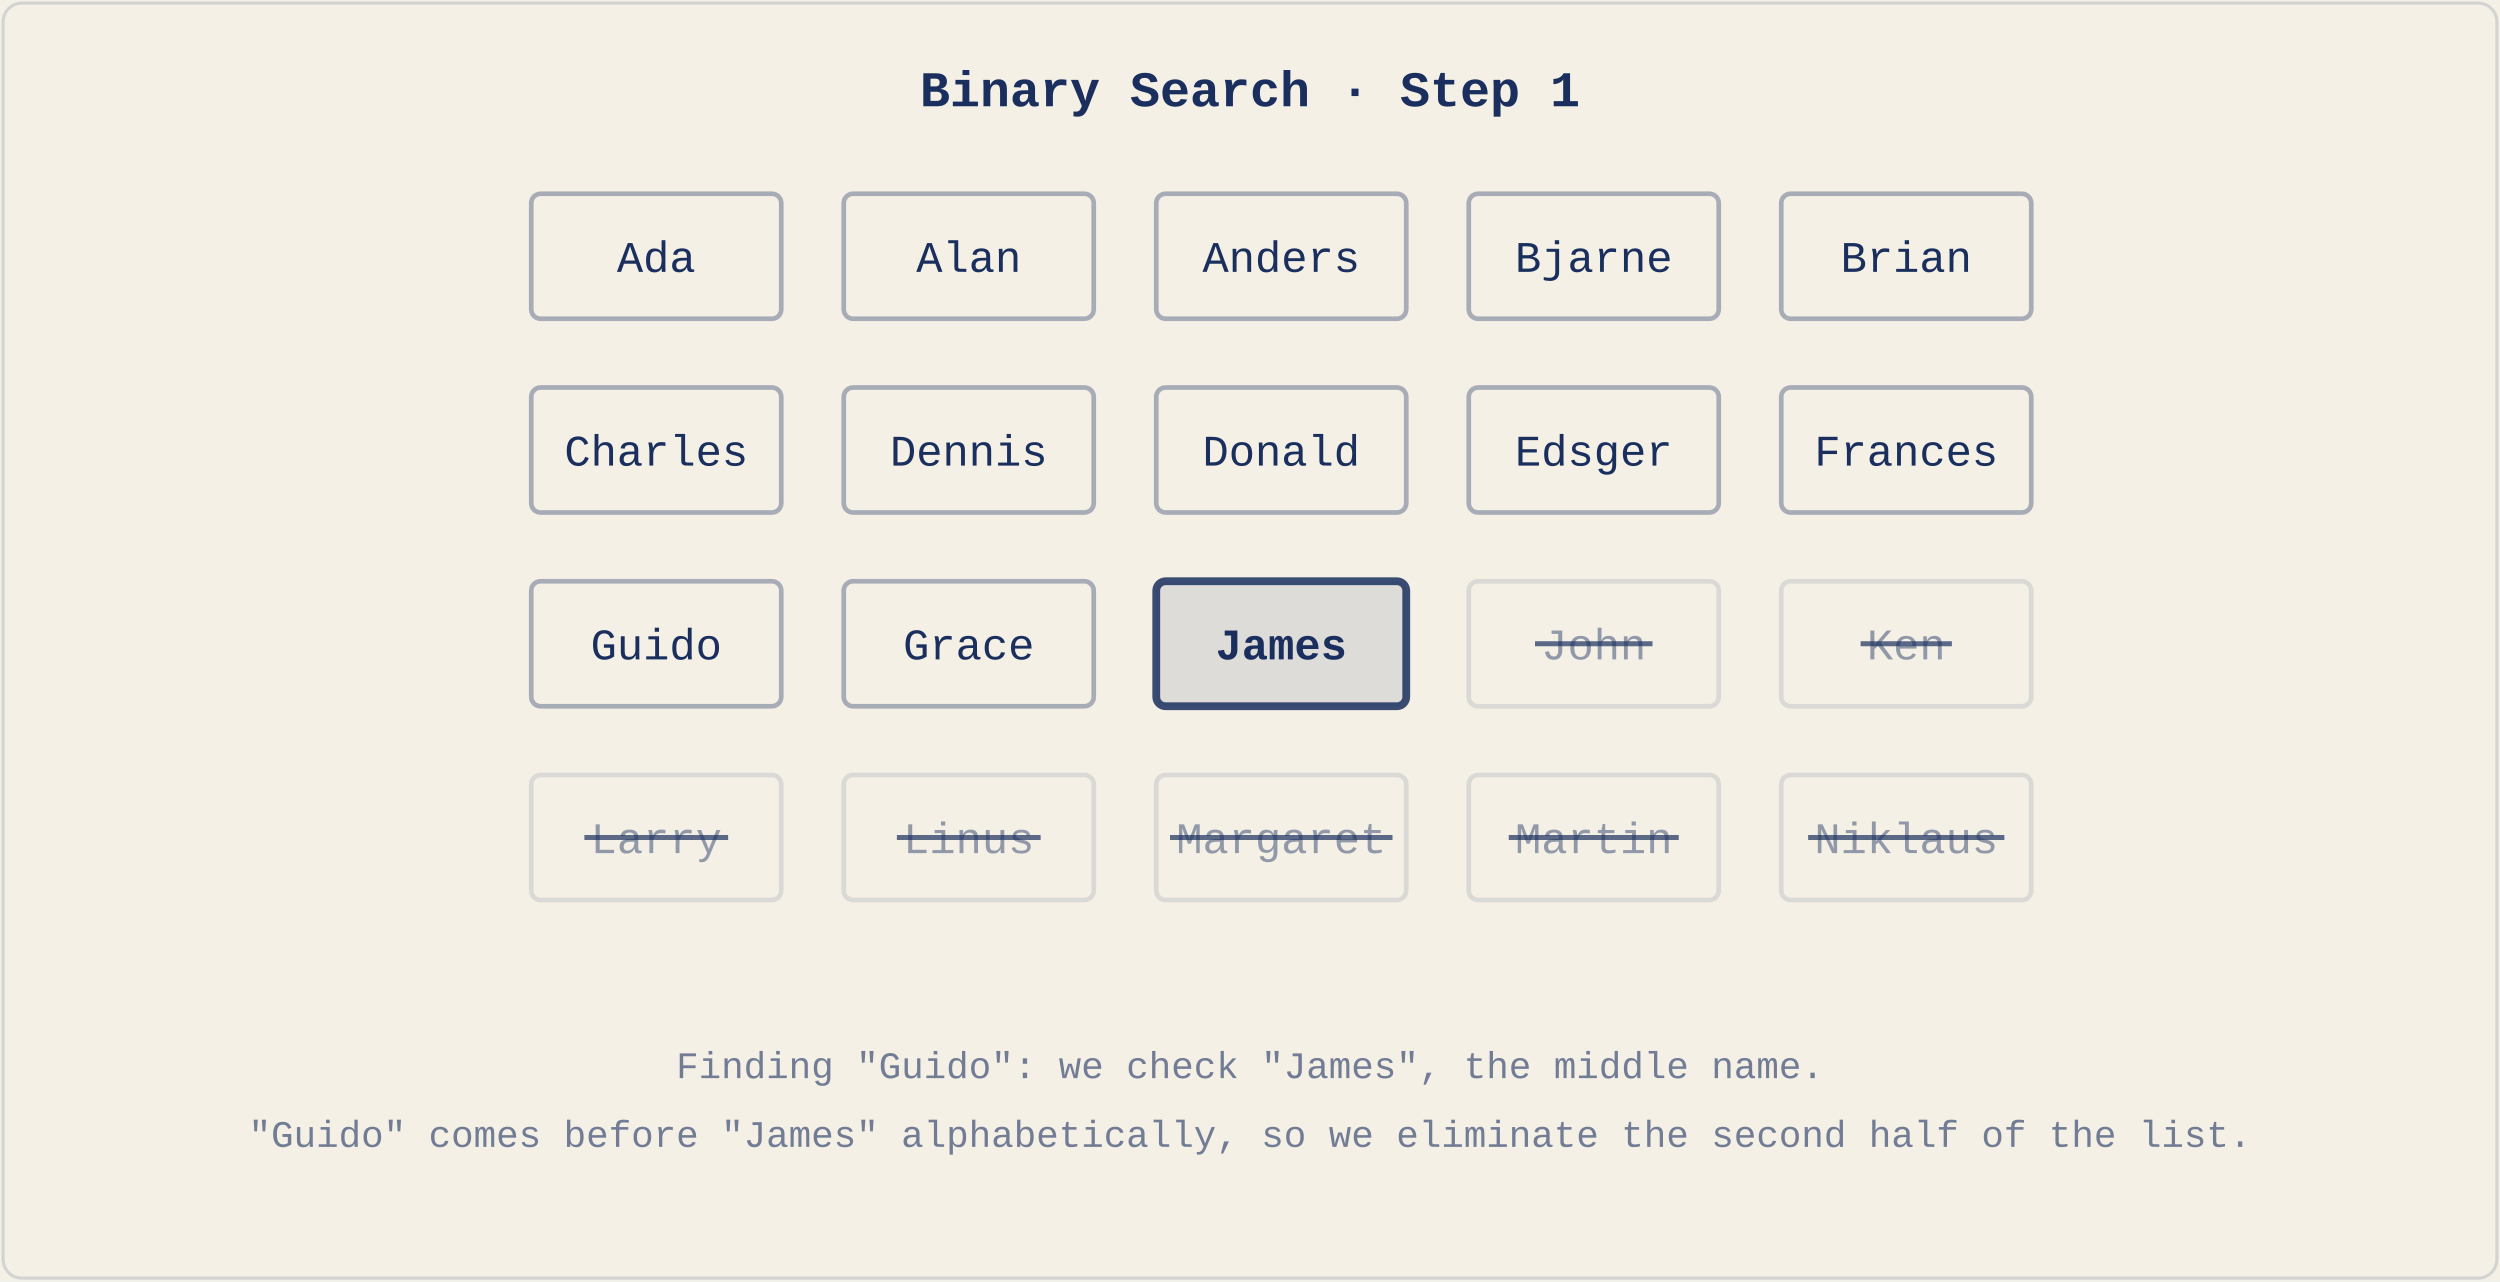
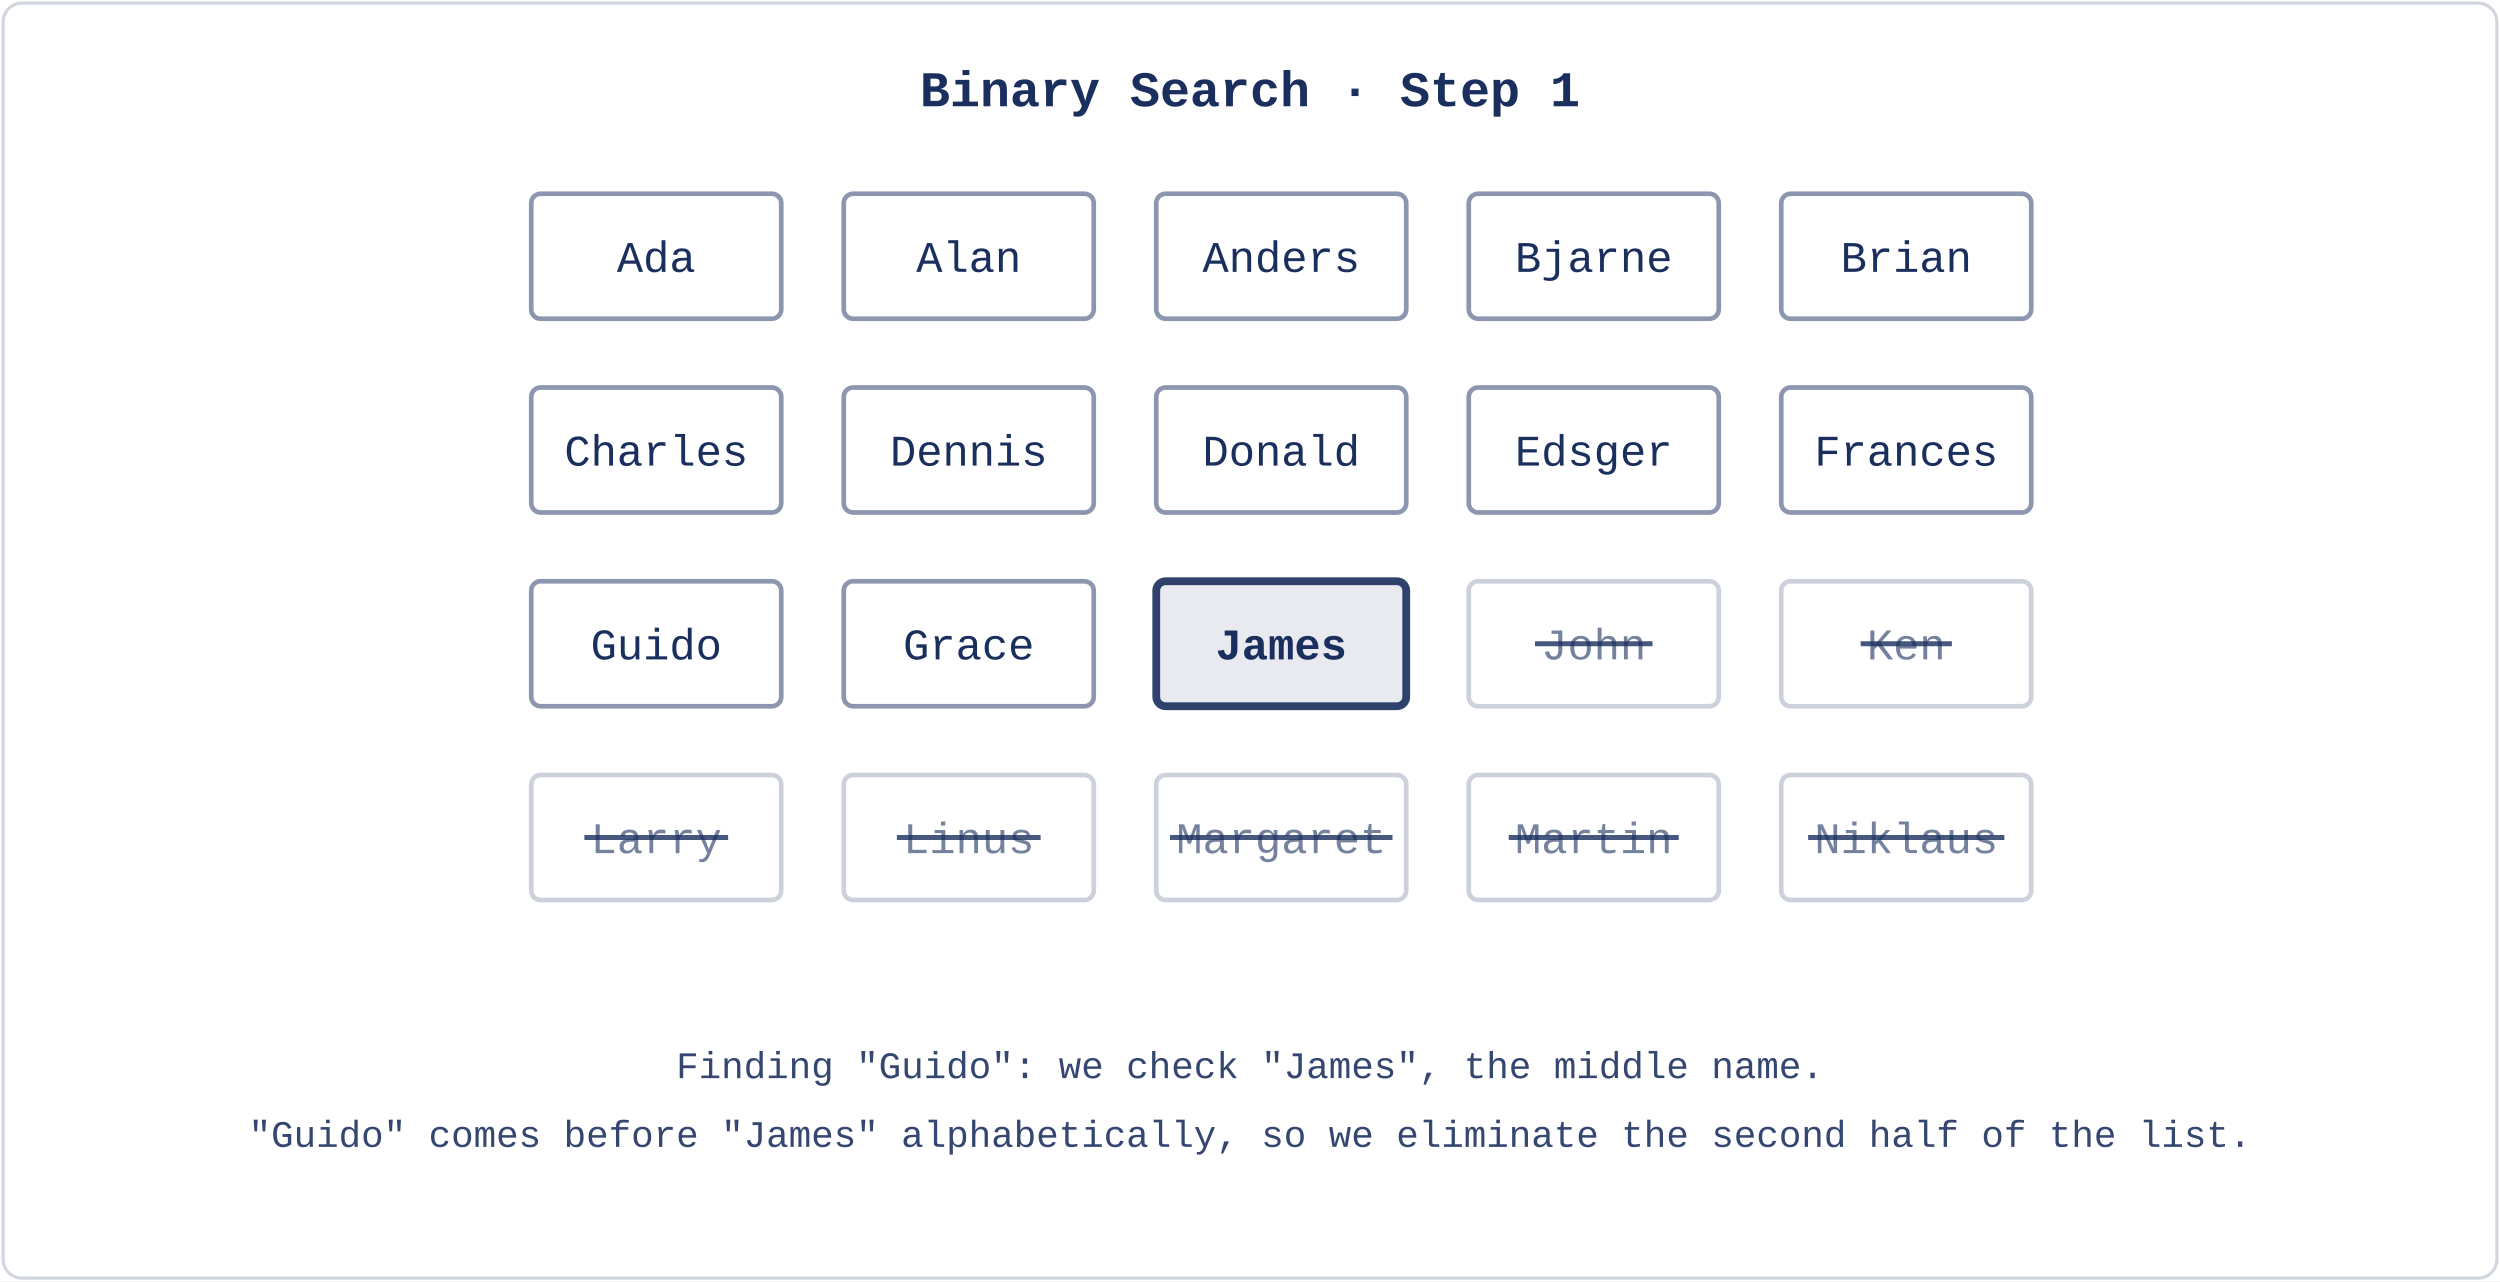
<svg xmlns="http://www.w3.org/2000/svg" viewBox="0 0 800 410">
  <style>
    text { font-family: 'Courier New', 'Courier', monospace; text-anchor: middle; fill: #1a2f5e; }
    .title { font-size: 16px; font-weight: bold; }
    .name { font-size: 14px; }
-     .caption { font-size: 12px; opacity: 0.6; }
+     .caption { font-size: 12px; opacity: 0.88; }

-     .box { fill: #f4f0e6; stroke: #1a2f5e; stroke-width: 1.5; stroke-opacity: 0.35; }
-     .current { fill: #1a2f5e; fill-opacity: 0.10; stroke-opacity: 0.85; stroke-width: 2.5; }
-     .eliminated { stroke-opacity: 0.12; }
+     .box { fill: #ffffff; stroke: #1a2f5e; stroke-width: 1.5; stroke-opacity: 0.5; }
+     .current { fill: #1a2f5e; fill-opacity: 0.10; stroke-opacity: 0.9; stroke-width: 2.5; }
+     .eliminated { stroke-opacity: 0.22; }
    .found { fill: #1a2f5e; stroke-opacity: 0; }
-     .ring { fill: none; stroke: #1a2f5e; stroke-width: 1.2; stroke-opacity: 0.35; stroke-dasharray: 5 4; }
-     .strike { stroke: #1a2f5e; stroke-opacity: 0.7; stroke-width: 1.6; }
+     .ring { fill: none; stroke: #1a2f5e; stroke-width: 1.2; stroke-opacity: 0.45; stroke-dasharray: 5 4; }
+     .strike { stroke: #1a2f5e; stroke-opacity: 0.8; stroke-width: 1.6; }

-     .faded { fill-opacity: 0.45; }
-     .pending { fill-opacity: 0.4; }
+     .faded { fill-opacity: 0.6; }
+     .pending { fill-opacity: 0.55; }
    .midname { font-weight: bold; }
-     .oncream { fill: #f4f0e6; font-weight: bold; }
-     .frame { fill: none; stroke: #1a2f5e; stroke-opacity: 0.15; }
+     .oncream { fill: #ffffff; font-weight: bold; }
+     .frame { fill: none; stroke: #1a2f5e; stroke-opacity: 0.2; }
  </style>
-   <rect width="800" height="410" fill="#f4f0e6" />
+   <rect width="800" height="410" fill="#ffffff" />
  <rect x="1" y="1" width="798" height="408" rx="6" class="frame" />
  <text x="400" y="34" class="title">Binary Search · Step 1</text>
  <g transform="translate(170, 62)">
    <rect width="80" height="40" rx="3" class="box" />
    <text x="40" y="25" class="name">Ada</text>
  </g>
  <g transform="translate(270, 62)">
    <rect width="80" height="40" rx="3" class="box" />
    <text x="40" y="25" class="name">Alan</text>
  </g>
  <g transform="translate(370, 62)">
    <rect width="80" height="40" rx="3" class="box" />
    <text x="40" y="25" class="name">Anders</text>
  </g>
  <g transform="translate(470, 62)">
    <rect width="80" height="40" rx="3" class="box" />
    <text x="40" y="25" class="name">Bjarne</text>
  </g>
  <g transform="translate(570, 62)">
    <rect width="80" height="40" rx="3" class="box" />
    <text x="40" y="25" class="name">Brian</text>
  </g>
  <g transform="translate(170, 124)">
    <rect width="80" height="40" rx="3" class="box" />
    <text x="40" y="25" class="name">Charles</text>
  </g>
  <g transform="translate(270, 124)">
    <rect width="80" height="40" rx="3" class="box" />
    <text x="40" y="25" class="name">Dennis</text>
  </g>
  <g transform="translate(370, 124)">
    <rect width="80" height="40" rx="3" class="box" />
    <text x="40" y="25" class="name">Donald</text>
  </g>
  <g transform="translate(470, 124)">
    <rect width="80" height="40" rx="3" class="box" />
    <text x="40" y="25" class="name">Edsger</text>
  </g>
  <g transform="translate(570, 124)">
    <rect width="80" height="40" rx="3" class="box" />
    <text x="40" y="25" class="name">Frances</text>
  </g>
  <g transform="translate(170, 186)">
    <rect width="80" height="40" rx="3" class="box" />
    <text x="40" y="25" class="name">Guido</text>
  </g>
  <g transform="translate(270, 186)">
    <rect width="80" height="40" rx="3" class="box" />
    <text x="40" y="25" class="name">Grace</text>
  </g>
  <g transform="translate(370, 186)">
    <rect width="80" height="40" rx="3" class="box current" />
    <text x="40" y="25" class="name midname">James</text>
  </g>
  <g transform="translate(470, 186)">
    <rect width="80" height="40" rx="3" class="box eliminated" />
    <text x="40" y="25" class="name faded">John</text>
    <line x1="21.2" y1="20" x2="58.8" y2="20" class="strike" />
  </g>
  <g transform="translate(570, 186)">
    <rect width="80" height="40" rx="3" class="box eliminated" />
    <text x="40" y="25" class="name faded">Ken</text>
    <line x1="25.4" y1="20" x2="54.6" y2="20" class="strike" />
  </g>
  <g transform="translate(170, 248)">
    <rect width="80" height="40" rx="3" class="box eliminated" />
    <text x="40" y="25" class="name faded">Larry</text>
    <line x1="17.0" y1="20" x2="63.0" y2="20" class="strike" />
  </g>
  <g transform="translate(270, 248)">
    <rect width="80" height="40" rx="3" class="box eliminated" />
    <text x="40" y="25" class="name faded">Linus</text>
    <line x1="17.0" y1="20" x2="63.0" y2="20" class="strike" />
  </g>
  <g transform="translate(370, 248)">
    <rect width="80" height="40" rx="3" class="box eliminated" />
    <text x="40" y="25" class="name faded">Margaret</text>
    <line x1="4.4" y1="20" x2="75.6" y2="20" class="strike" />
  </g>
  <g transform="translate(470, 248)">
    <rect width="80" height="40" rx="3" class="box eliminated" />
    <text x="40" y="25" class="name faded">Martin</text>
    <line x1="12.8" y1="20" x2="67.2" y2="20" class="strike" />
  </g>
  <g transform="translate(570, 248)">
    <rect width="80" height="40" rx="3" class="box eliminated" />
    <text x="40" y="25" class="name faded">Niklaus</text>
    <line x1="8.6" y1="20" x2="71.4" y2="20" class="strike" />
  </g>
  <text x="400" y="345" class="caption">Finding "Guido": we check "James", the middle name.</text>
  <text x="400" y="367" class="caption">"Guido" comes before "James" alphabetically, so we eliminate the second half of the list.</text>
</svg>
